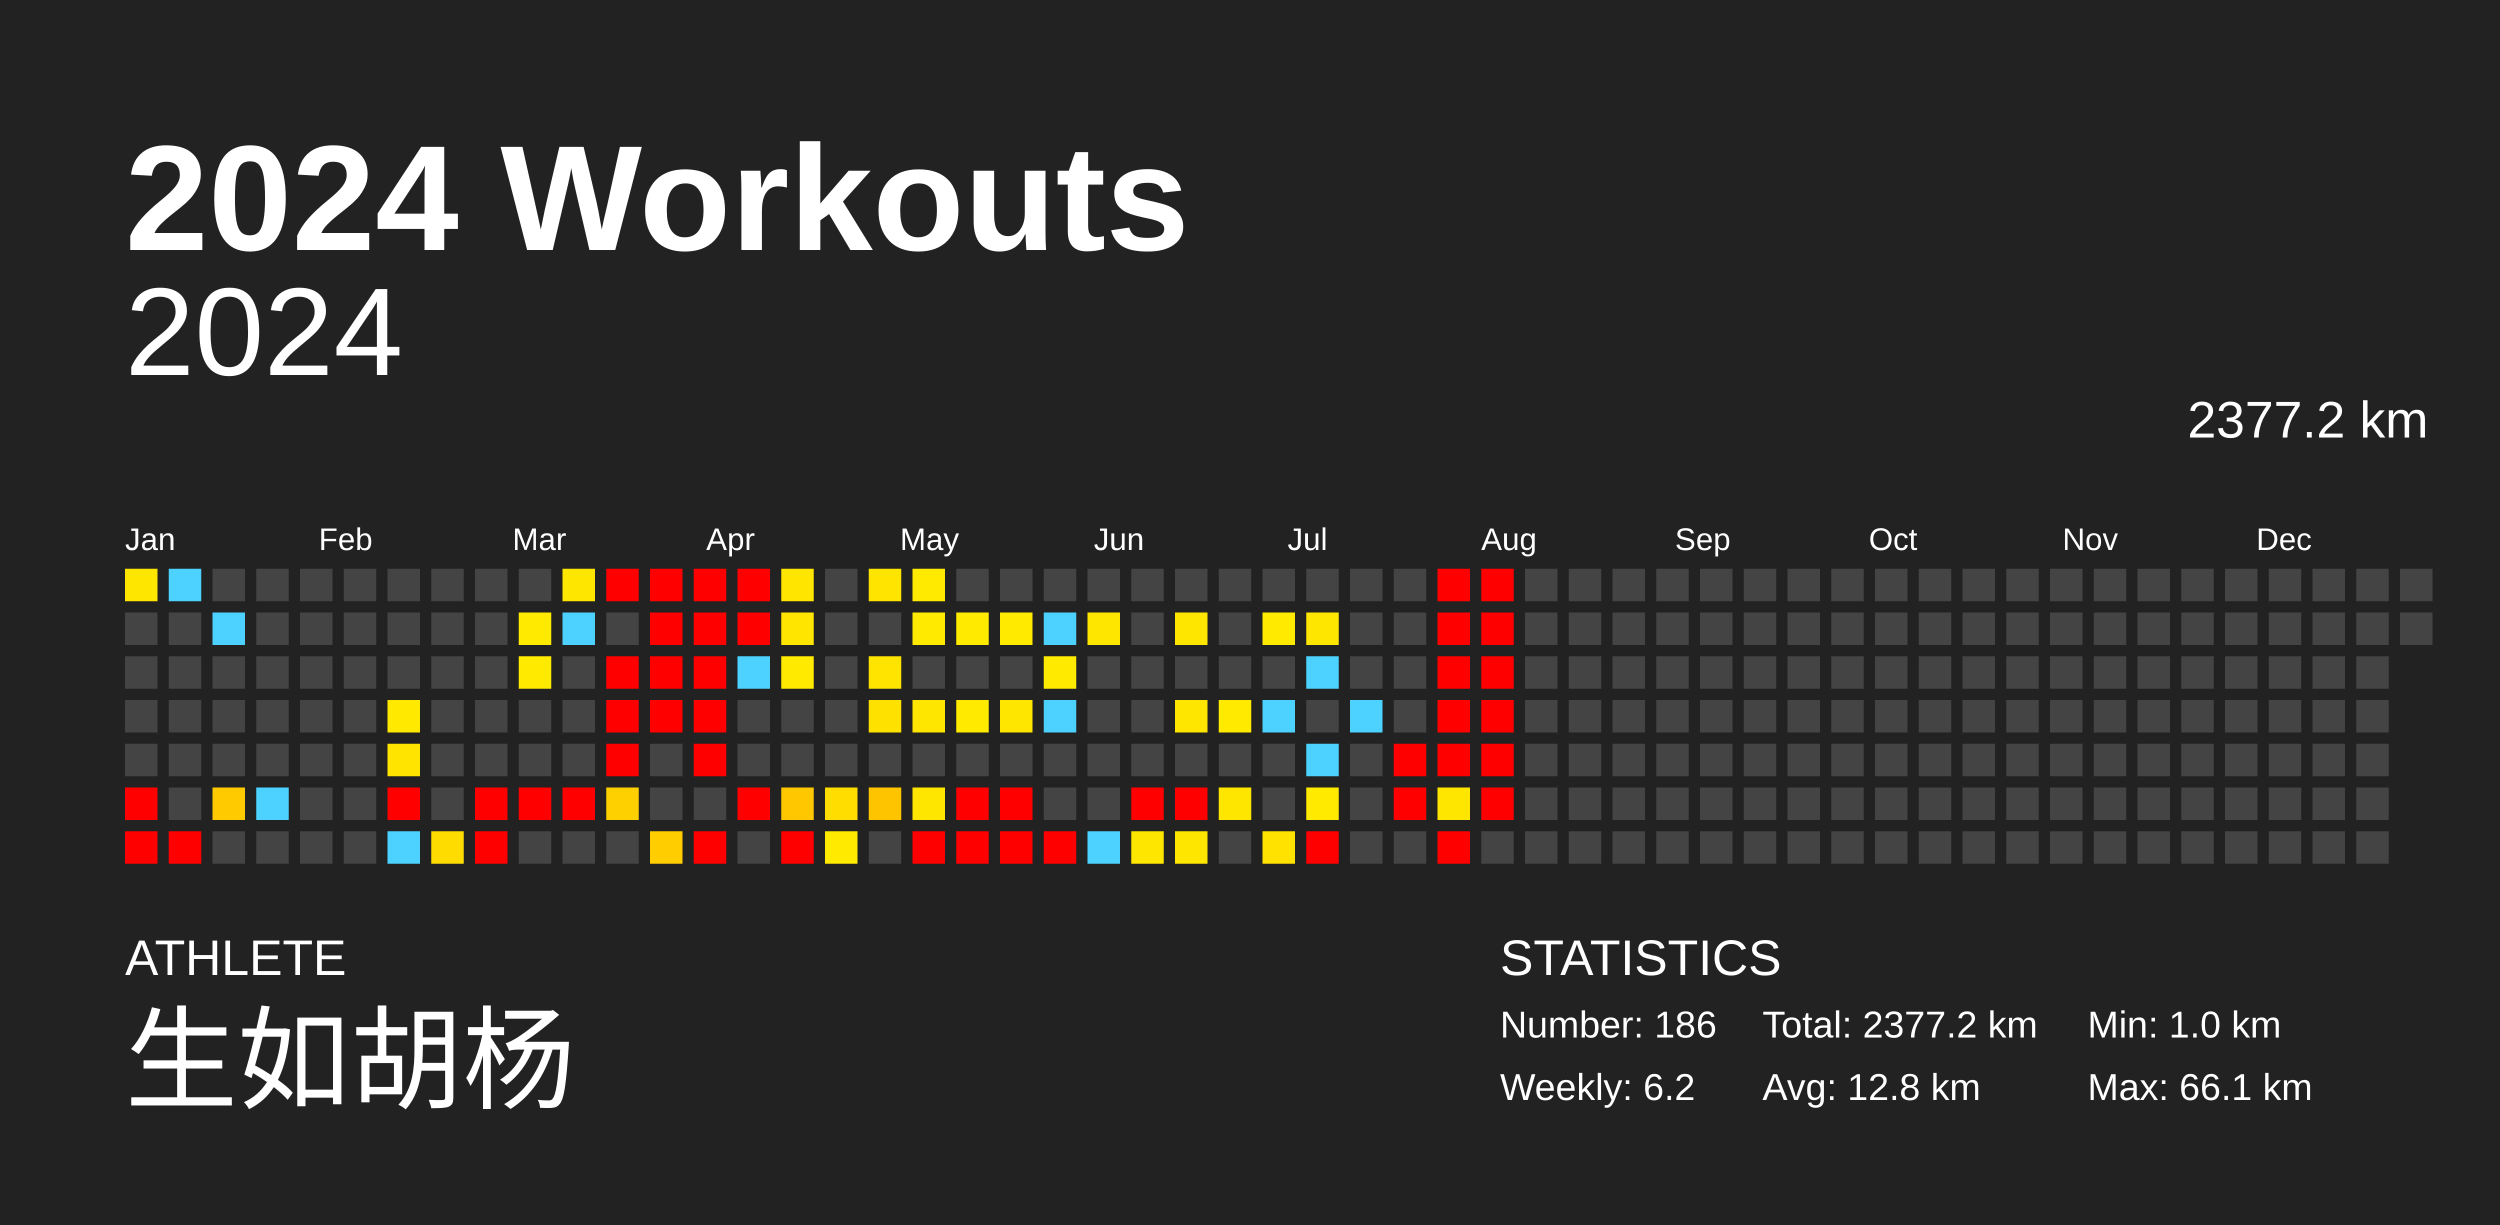
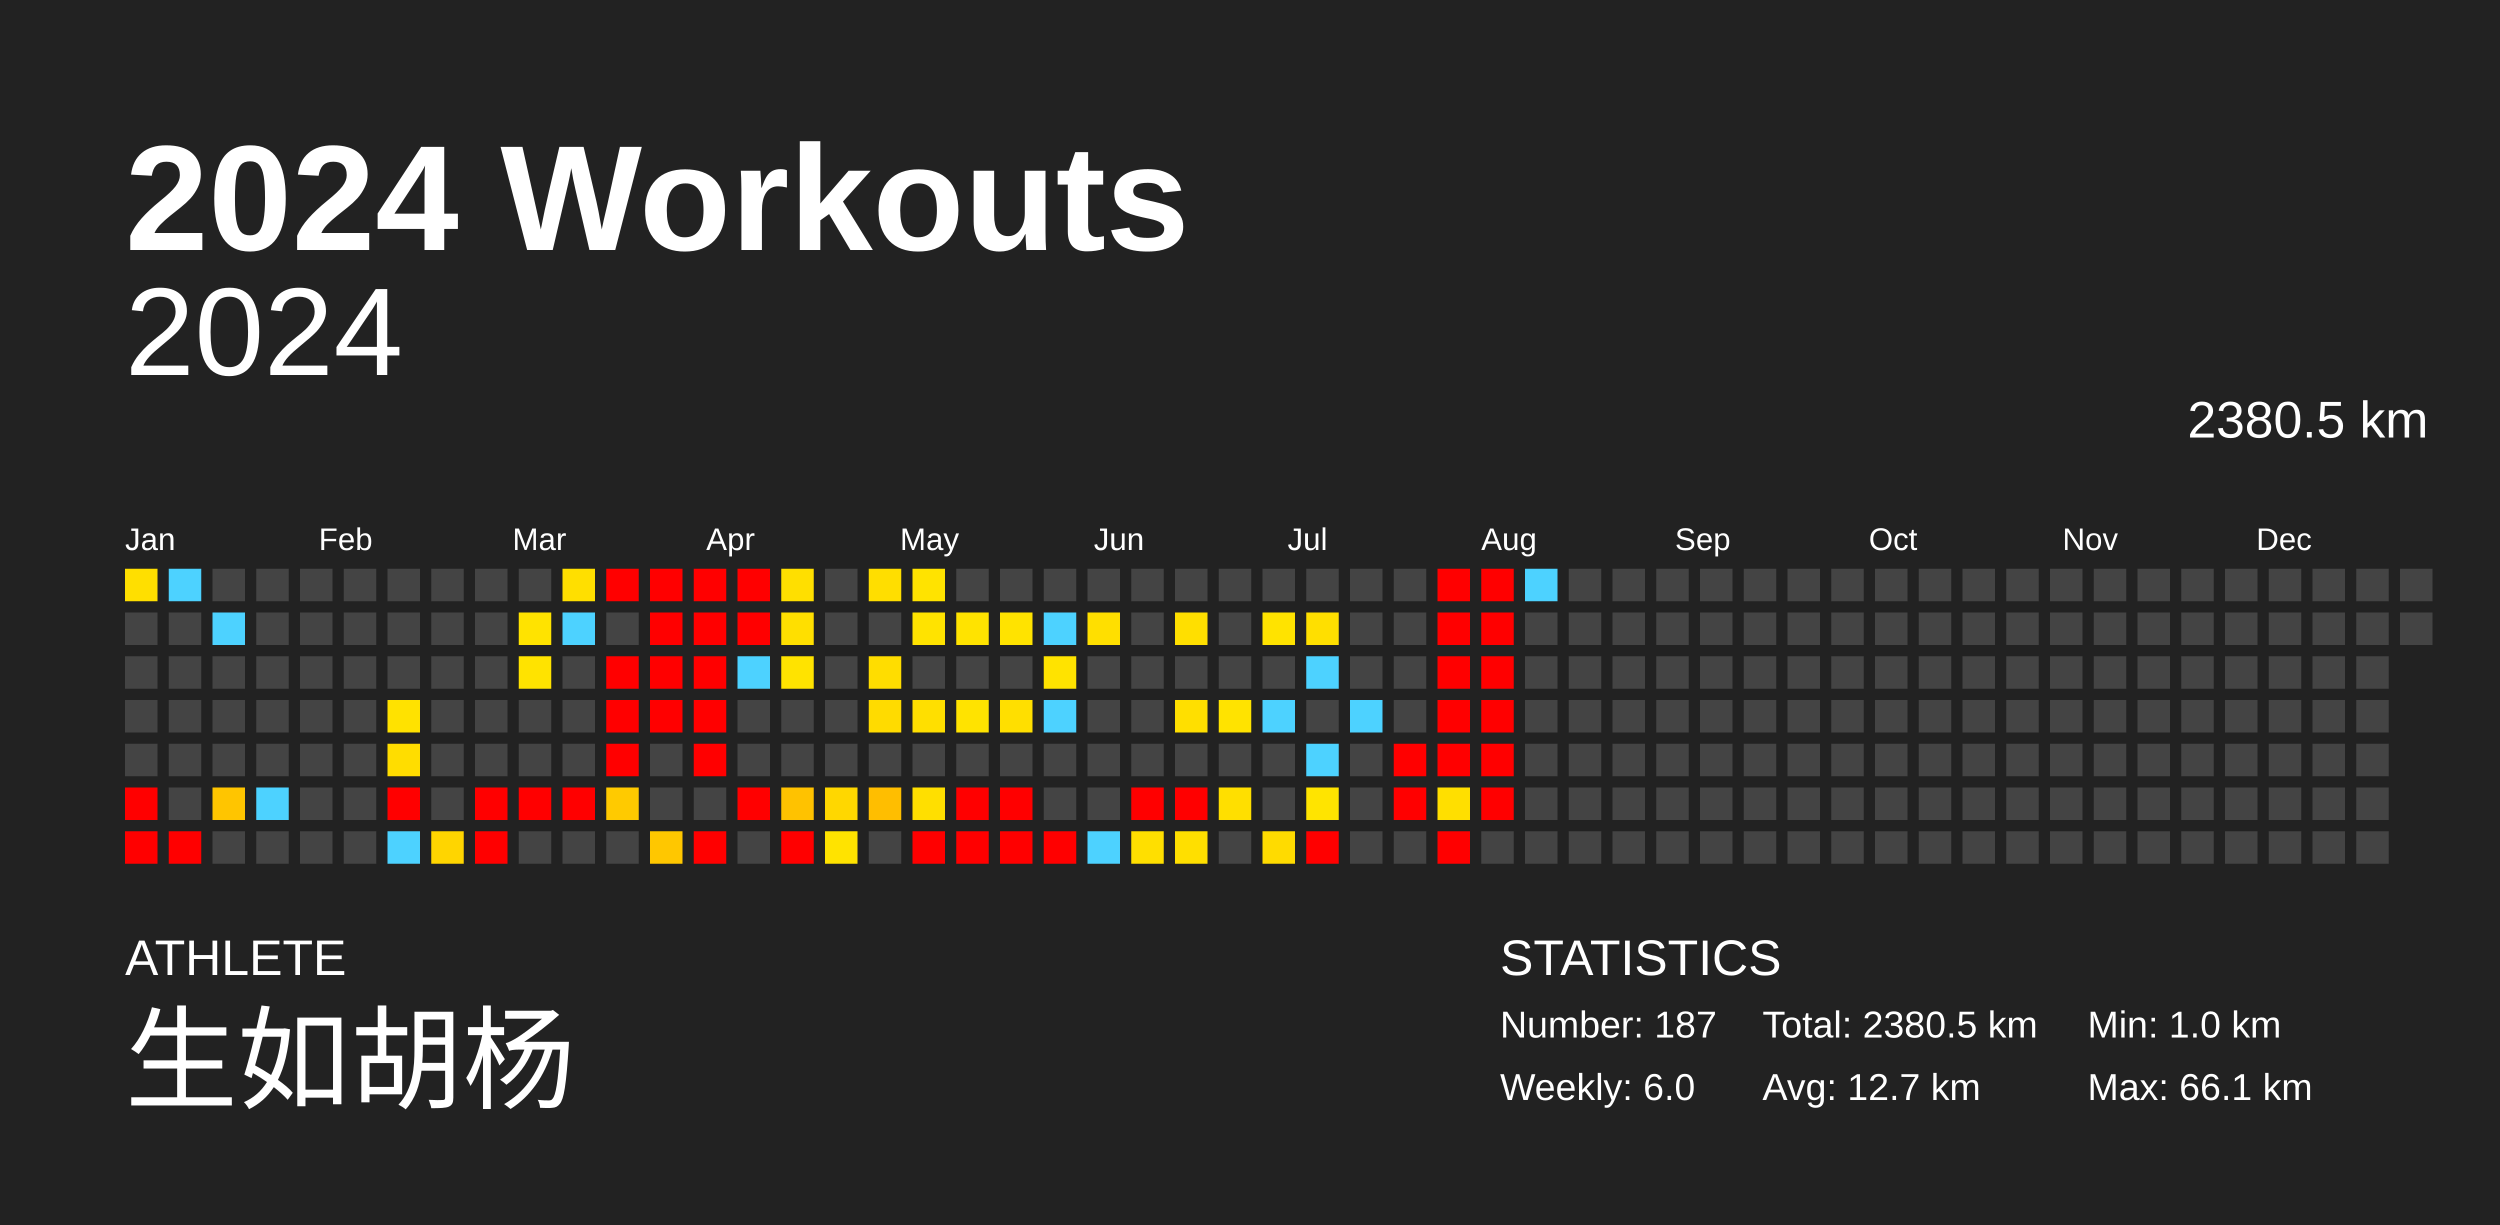
<svg xmlns="http://www.w3.org/2000/svg" baseProfile="full" height="98mm" version="1.1" viewBox="0,0,200,98" width="200mm">
  <defs />
  <rect fill="#222222" height="98" width="200" x="0" y="0" />
  <text fill="#FFFFFF" style="font-size:12px; font-family:Arial; font-weight:bold;" x="10" y="20">2024 Workouts</text>
  <text fill="#FFFFFF" style="font-size:4px; font-family:Arial" x="10" y="78">ATHLETE</text>
  <text fill="#FFFFFF" style="font-size:9px; font-family:Arial" x="10" y="88">生如胡杨</text>
  <text fill="#FFFFFF" style="font-size:4px; font-family:Arial" x="120" y="78">STATISTICS</text>
-   <text fill="#FFFFFF" style="font-size:3px; font-family:Arial" x="120" y="83">Number: 186</text>
-   <text fill="#FFFFFF" style="font-size:3px; font-family:Arial" x="120" y="88">Weekly: 6.2</text>
-   <text fill="#FFFFFF" style="font-size:3px; font-family:Arial" x="141" y="83">Total: 2377.2 km</text>
-   <text fill="#FFFFFF" style="font-size:3px; font-family:Arial" x="141" y="88">Avg: 12.8 km</text>
+   <text fill="#FFFFFF" style="font-size:3px; font-family:Arial" x="120" y="83">Number: 187</text>
+   <text fill="#FFFFFF" style="font-size:3px; font-family:Arial" x="120" y="88">Weekly: 6.0</text>
+   <text fill="#FFFFFF" style="font-size:3px; font-family:Arial" x="141" y="83">Total: 2380.5 km</text>
+   <text fill="#FFFFFF" style="font-size:3px; font-family:Arial" x="141" y="88">Avg: 12.7 km</text>
  <text fill="#FFFFFF" style="font-size:3px; font-family:Arial" x="167" y="83">Min: 1.0 km</text>
  <text fill="#FFFFFF" style="font-size:3px; font-family:Arial" x="167" y="88">Max: 66.1 km</text>
  <text alignment-baseline="hanging" fill="#FFFFFF" style="font-size:10.0px; font-family:Arial;" x="10" y="30">2024</text>
-   <text alignment-baseline="hanging" fill="#FFFFFF" style="font-size:4.125px; font-family:Arial;" x="175" y="35">2377.2 km</text>
+   <text alignment-baseline="hanging" fill="#FFFFFF" style="font-size:4.125px; font-family:Arial;" x="175" y="35">2380.5 km</text>
  <text fill="#FFFFFF" style="font-size:2.5px; font-family:Arial" x="10.0" y="44">Jan</text>
  <text fill="#FFFFFF" style="font-size:2.5px; font-family:Arial" x="25.5" y="44">Feb</text>
  <text fill="#FFFFFF" style="font-size:2.5px; font-family:Arial" x="41.0" y="44">Mar</text>
  <text fill="#FFFFFF" style="font-size:2.5px; font-family:Arial" x="56.5" y="44">Apr</text>
  <text fill="#FFFFFF" style="font-size:2.5px; font-family:Arial" x="72.0" y="44">May</text>
  <text fill="#FFFFFF" style="font-size:2.5px; font-family:Arial" x="87.5" y="44">Jun</text>
  <text fill="#FFFFFF" style="font-size:2.5px; font-family:Arial" x="103.0" y="44">Jul</text>
  <text fill="#FFFFFF" style="font-size:2.5px; font-family:Arial" x="118.5" y="44">Aug</text>
  <text fill="#FFFFFF" style="font-size:2.5px; font-family:Arial" x="134.0" y="44">Sep</text>
  <text fill="#FFFFFF" style="font-size:2.5px; font-family:Arial" x="149.5" y="44">Oct</text>
  <text fill="#FFFFFF" style="font-size:2.5px; font-family:Arial" x="165.0" y="44">Nov</text>
  <text fill="#FFFFFF" style="font-size:2.5px; font-family:Arial" x="180.5" y="44">Dec</text>
-   <rect fill="#ffe600" height="2.6" width="2.6" x="10.0" y="45.5" />
+   <rect fill="#ffdf00" height="2.6" width="2.6" x="10.0" y="45.5" />
  <rect fill="#444444" height="2.6" width="2.6" x="10.0" y="49.0" />
  <rect fill="#444444" height="2.6" width="2.6" x="10.0" y="52.5" />
  <rect fill="#444444" height="2.6" width="2.6" x="10.0" y="56.0" />
  <rect fill="#444444" height="2.6" width="2.6" x="10.0" y="59.5" />
  <rect fill="red" height="2.6" width="2.6" x="10.0" y="63.0" />
  <rect fill="red" height="2.6" width="2.6" x="10.0" y="66.5" />
  <rect fill="#4dd2ff" height="2.6" width="2.6" x="13.5" y="45.5" />
  <rect fill="#444444" height="2.6" width="2.6" x="13.5" y="49.0" />
  <rect fill="#444444" height="2.6" width="2.6" x="13.5" y="52.5" />
  <rect fill="#444444" height="2.6" width="2.6" x="13.5" y="56.0" />
  <rect fill="#444444" height="2.6" width="2.6" x="13.5" y="59.5" />
  <rect fill="#444444" height="2.6" width="2.6" x="13.5" y="63.0" />
  <rect fill="red" height="2.6" width="2.6" x="13.5" y="66.5" />
  <rect fill="#444444" height="2.6" width="2.6" x="17.0" y="45.5" />
  <rect fill="#4dd2ff" height="2.6" width="2.6" x="17.0" y="49.0" />
  <rect fill="#444444" height="2.6" width="2.6" x="17.0" y="52.5" />
  <rect fill="#444444" height="2.6" width="2.6" x="17.0" y="56.0" />
  <rect fill="#444444" height="2.6" width="2.6" x="17.0" y="59.5" />
-   <rect fill="#ffcb00" height="2.6" width="2.6" x="17.0" y="63.0" />
+   <rect fill="#ffc500" height="2.6" width="2.6" x="17.0" y="63.0" />
  <rect fill="#444444" height="2.6" width="2.6" x="17.0" y="66.5" />
  <rect fill="#444444" height="2.6" width="2.6" x="20.5" y="45.5" />
  <rect fill="#444444" height="2.6" width="2.6" x="20.5" y="49.0" />
  <rect fill="#444444" height="2.6" width="2.6" x="20.5" y="52.5" />
  <rect fill="#444444" height="2.6" width="2.6" x="20.5" y="56.0" />
  <rect fill="#444444" height="2.6" width="2.6" x="20.5" y="59.5" />
  <rect fill="#4dd2ff" height="2.6" width="2.6" x="20.5" y="63.0" />
  <rect fill="#444444" height="2.6" width="2.6" x="20.5" y="66.5" />
  <rect fill="#444444" height="2.6" width="2.6" x="24.0" y="45.5" />
  <rect fill="#444444" height="2.6" width="2.6" x="24.0" y="49.0" />
  <rect fill="#444444" height="2.6" width="2.6" x="24.0" y="52.5" />
  <rect fill="#444444" height="2.6" width="2.6" x="24.0" y="56.0" />
  <rect fill="#444444" height="2.6" width="2.6" x="24.0" y="59.5" />
  <rect fill="#444444" height="2.6" width="2.6" x="24.0" y="63.0" />
  <rect fill="#444444" height="2.6" width="2.6" x="24.0" y="66.5" />
  <rect fill="#444444" height="2.6" width="2.6" x="27.5" y="45.5" />
  <rect fill="#444444" height="2.6" width="2.6" x="27.5" y="49.0" />
  <rect fill="#444444" height="2.6" width="2.6" x="27.5" y="52.5" />
  <rect fill="#444444" height="2.6" width="2.6" x="27.5" y="56.0" />
  <rect fill="#444444" height="2.6" width="2.6" x="27.5" y="59.5" />
  <rect fill="#444444" height="2.6" width="2.6" x="27.5" y="63.0" />
  <rect fill="#444444" height="2.6" width="2.6" x="27.5" y="66.5" />
  <rect fill="#444444" height="2.6" width="2.6" x="31.0" y="45.5" />
  <rect fill="#444444" height="2.6" width="2.6" x="31.0" y="49.0" />
  <rect fill="#444444" height="2.6" width="2.6" x="31.0" y="52.5" />
-   <rect fill="#ffe900" height="2.6" width="2.6" x="31.0" y="56.0" />
-   <rect fill="#ffe400" height="2.6" width="2.6" x="31.0" y="59.5" />
+   <rect fill="#ffe200" height="2.6" width="2.6" x="31.0" y="56.0" />
+   <rect fill="#ffdd00" height="2.6" width="2.6" x="31.0" y="59.5" />
  <rect fill="red" height="2.6" width="2.6" x="31.0" y="63.0" />
  <rect fill="#4dd2ff" height="2.6" width="2.6" x="31.0" y="66.5" />
  <rect fill="#444444" height="2.6" width="2.6" x="34.5" y="45.5" />
  <rect fill="#444444" height="2.6" width="2.6" x="34.5" y="49.0" />
  <rect fill="#444444" height="2.6" width="2.6" x="34.5" y="52.5" />
  <rect fill="#444444" height="2.6" width="2.6" x="34.5" y="56.0" />
  <rect fill="#444444" height="2.6" width="2.6" x="34.5" y="59.5" />
  <rect fill="#444444" height="2.6" width="2.6" x="34.5" y="63.0" />
-   <rect fill="#ffdc00" height="2.6" width="2.6" x="34.5" y="66.5" />
+   <rect fill="#ffd500" height="2.6" width="2.6" x="34.5" y="66.5" />
  <rect fill="#444444" height="2.6" width="2.6" x="38.0" y="45.5" />
  <rect fill="#444444" height="2.6" width="2.6" x="38.0" y="49.0" />
  <rect fill="#444444" height="2.6" width="2.6" x="38.0" y="52.5" />
  <rect fill="#444444" height="2.6" width="2.6" x="38.0" y="56.0" />
  <rect fill="#444444" height="2.6" width="2.6" x="38.0" y="59.5" />
  <rect fill="red" height="2.6" width="2.6" x="38.0" y="63.0" />
  <rect fill="red" height="2.6" width="2.6" x="38.0" y="66.5" />
  <rect fill="#444444" height="2.6" width="2.6" x="41.5" y="45.5" />
-   <rect fill="#ffea00" height="2.6" width="2.6" x="41.5" y="49.0" />
-   <rect fill="#ffea00" height="2.6" width="2.6" x="41.5" y="52.5" />
+   <rect fill="#ffe300" height="2.6" width="2.6" x="41.5" y="49.0" />
+   <rect fill="#ffe300" height="2.6" width="2.6" x="41.5" y="52.5" />
  <rect fill="#444444" height="2.6" width="2.6" x="41.5" y="56.0" />
  <rect fill="#444444" height="2.6" width="2.6" x="41.5" y="59.5" />
  <rect fill="red" height="2.6" width="2.6" x="41.5" y="63.0" />
  <rect fill="#444444" height="2.6" width="2.6" x="41.5" y="66.5" />
-   <rect fill="#ffe600" height="2.6" width="2.6" x="45.0" y="45.5" />
+   <rect fill="#ffdf00" height="2.6" width="2.6" x="45.0" y="45.5" />
  <rect fill="#4dd2ff" height="2.6" width="2.6" x="45.0" y="49.0" />
  <rect fill="#444444" height="2.6" width="2.6" x="45.0" y="52.5" />
  <rect fill="#444444" height="2.6" width="2.6" x="45.0" y="56.0" />
  <rect fill="#444444" height="2.6" width="2.6" x="45.0" y="59.5" />
  <rect fill="red" height="2.6" width="2.6" x="45.0" y="63.0" />
  <rect fill="#444444" height="2.6" width="2.6" x="45.0" y="66.5" />
  <rect fill="red" height="2.6" width="2.6" x="48.5" y="45.5" />
  <rect fill="#444444" height="2.6" width="2.6" x="48.5" y="49.0" />
  <rect fill="red" height="2.6" width="2.6" x="48.5" y="52.5" />
  <rect fill="red" height="2.6" width="2.6" x="48.5" y="56.0" />
  <rect fill="red" height="2.6" width="2.6" x="48.5" y="59.5" />
-   <rect fill="#ffd000" height="2.6" width="2.6" x="48.5" y="63.0" />
+   <rect fill="#ffca00" height="2.6" width="2.6" x="48.5" y="63.0" />
  <rect fill="#444444" height="2.6" width="2.6" x="48.5" y="66.5" />
  <rect fill="red" height="2.6" width="2.6" x="52.0" y="45.5" />
  <rect fill="red" height="2.6" width="2.6" x="52.0" y="49.0" />
  <rect fill="red" height="2.6" width="2.6" x="52.0" y="52.5" />
  <rect fill="red" height="2.6" width="2.6" x="52.0" y="56.0" />
  <rect fill="#444444" height="2.6" width="2.6" x="52.0" y="59.5" />
  <rect fill="#444444" height="2.6" width="2.6" x="52.0" y="63.0" />
-   <rect fill="#ffcd00" height="2.6" width="2.6" x="52.0" y="66.5" />
+   <rect fill="#ffc700" height="2.6" width="2.6" x="52.0" y="66.5" />
  <rect fill="red" height="2.6" width="2.6" x="55.5" y="45.5" />
  <rect fill="red" height="2.6" width="2.6" x="55.5" y="49.0" />
  <rect fill="red" height="2.6" width="2.6" x="55.5" y="52.5" />
  <rect fill="red" height="2.6" width="2.6" x="55.5" y="56.0" />
  <rect fill="red" height="2.6" width="2.6" x="55.5" y="59.5" />
  <rect fill="#444444" height="2.6" width="2.6" x="55.5" y="63.0" />
  <rect fill="red" height="2.6" width="2.6" x="55.5" y="66.5" />
  <rect fill="red" height="2.6" width="2.6" x="59.0" y="45.5" />
  <rect fill="red" height="2.6" width="2.6" x="59.0" y="49.0" />
  <rect fill="#4dd2ff" height="2.6" width="2.6" x="59.0" y="52.5" />
  <rect fill="#444444" height="2.6" width="2.6" x="59.0" y="56.0" />
  <rect fill="#444444" height="2.6" width="2.6" x="59.0" y="59.5" />
  <rect fill="red" height="2.6" width="2.6" x="59.0" y="63.0" />
  <rect fill="#444444" height="2.6" width="2.6" x="59.0" y="66.5" />
-   <rect fill="#ffe500" height="2.6" width="2.6" x="62.5" y="45.5" />
-   <rect fill="#ffe500" height="2.6" width="2.6" x="62.5" y="49.0" />
-   <rect fill="#ffea00" height="2.6" width="2.6" x="62.5" y="52.5" />
+   <rect fill="#ffdf00" height="2.6" width="2.6" x="62.5" y="45.5" />
+   <rect fill="#ffdf00" height="2.6" width="2.6" x="62.5" y="49.0" />
+   <rect fill="#ffe300" height="2.6" width="2.6" x="62.5" y="52.5" />
  <rect fill="#444444" height="2.6" width="2.6" x="62.5" y="56.0" />
  <rect fill="#444444" height="2.6" width="2.6" x="62.5" y="59.5" />
-   <rect fill="#ffc700" height="2.6" width="2.6" x="62.5" y="63.0" />
+   <rect fill="#ffc200" height="2.6" width="2.6" x="62.5" y="63.0" />
  <rect fill="red" height="2.6" width="2.6" x="62.5" y="66.5" />
  <rect fill="#444444" height="2.6" width="2.6" x="66.0" y="45.5" />
  <rect fill="#444444" height="2.6" width="2.6" x="66.0" y="49.0" />
  <rect fill="#444444" height="2.6" width="2.6" x="66.0" y="52.5" />
  <rect fill="#444444" height="2.6" width="2.6" x="66.0" y="56.0" />
  <rect fill="#444444" height="2.6" width="2.6" x="66.0" y="59.5" />
-   <rect fill="#ffdd00" height="2.6" width="2.6" x="66.0" y="63.0" />
-   <rect fill="#ffea00" height="2.6" width="2.6" x="66.0" y="66.5" />
-   <rect fill="#ffe400" height="2.6" width="2.6" x="69.5" y="45.5" />
+   <rect fill="#ffd700" height="2.6" width="2.6" x="66.0" y="63.0" />
+   <rect fill="#ffe300" height="2.6" width="2.6" x="66.0" y="66.5" />
+   <rect fill="#ffde00" height="2.6" width="2.6" x="69.5" y="45.5" />
  <rect fill="#444444" height="2.6" width="2.6" x="69.5" y="49.0" />
-   <rect fill="#ffe400" height="2.6" width="2.6" x="69.5" y="52.5" />
-   <rect fill="#ffe100" height="2.6" width="2.6" x="69.5" y="56.0" />
+   <rect fill="#ffdd00" height="2.6" width="2.6" x="69.5" y="52.5" />
+   <rect fill="#ffdb00" height="2.6" width="2.6" x="69.5" y="56.0" />
  <rect fill="#444444" height="2.6" width="2.6" x="69.5" y="59.5" />
-   <rect fill="#ffc400" height="2.6" width="2.6" x="69.5" y="63.0" />
+   <rect fill="#ffbe00" height="2.6" width="2.6" x="69.5" y="63.0" />
  <rect fill="#444444" height="2.6" width="2.6" x="69.5" y="66.5" />
-   <rect fill="#ffea00" height="2.6" width="2.6" x="73.0" y="45.5" />
-   <rect fill="#ffea00" height="2.6" width="2.6" x="73.0" y="49.0" />
+   <rect fill="#ffe300" height="2.6" width="2.6" x="73.0" y="45.5" />
+   <rect fill="#ffe300" height="2.6" width="2.6" x="73.0" y="49.0" />
  <rect fill="#444444" height="2.6" width="2.6" x="73.0" y="52.5" />
-   <rect fill="#ffe600" height="2.6" width="2.6" x="73.0" y="56.0" />
+   <rect fill="#ffdf00" height="2.6" width="2.6" x="73.0" y="56.0" />
  <rect fill="#444444" height="2.6" width="2.6" x="73.0" y="59.5" />
-   <rect fill="#ffe600" height="2.6" width="2.6" x="73.0" y="63.0" />
+   <rect fill="#ffdf00" height="2.6" width="2.6" x="73.0" y="63.0" />
  <rect fill="red" height="2.6" width="2.6" x="73.0" y="66.5" />
  <rect fill="#444444" height="2.6" width="2.6" x="76.5" y="45.5" />
-   <rect fill="#ffea00" height="2.6" width="2.6" x="76.5" y="49.0" />
+   <rect fill="#ffe300" height="2.6" width="2.6" x="76.5" y="49.0" />
  <rect fill="#444444" height="2.6" width="2.6" x="76.5" y="52.5" />
-   <rect fill="#ffea00" height="2.6" width="2.6" x="76.5" y="56.0" />
+   <rect fill="#ffe300" height="2.6" width="2.6" x="76.5" y="56.0" />
  <rect fill="#444444" height="2.6" width="2.6" x="76.5" y="59.5" />
  <rect fill="red" height="2.6" width="2.6" x="76.5" y="63.0" />
  <rect fill="red" height="2.6" width="2.6" x="76.5" y="66.5" />
  <rect fill="#444444" height="2.6" width="2.6" x="80.0" y="45.5" />
-   <rect fill="#ffea00" height="2.6" width="2.6" x="80.0" y="49.0" />
+   <rect fill="#ffe300" height="2.6" width="2.6" x="80.0" y="49.0" />
  <rect fill="#444444" height="2.6" width="2.6" x="80.0" y="52.5" />
-   <rect fill="#ffe600" height="2.6" width="2.6" x="80.0" y="56.0" />
+   <rect fill="#ffdf00" height="2.6" width="2.6" x="80.0" y="56.0" />
  <rect fill="#444444" height="2.6" width="2.6" x="80.0" y="59.5" />
  <rect fill="red" height="2.6" width="2.6" x="80.0" y="63.0" />
  <rect fill="red" height="2.6" width="2.6" x="80.0" y="66.5" />
  <rect fill="#444444" height="2.6" width="2.6" x="83.5" y="45.5" />
  <rect fill="#4dd2ff" height="2.6" width="2.6" x="83.5" y="49.0" />
-   <rect fill="#ffea00" height="2.6" width="2.6" x="83.5" y="52.5" />
+   <rect fill="#ffe300" height="2.6" width="2.6" x="83.5" y="52.5" />
  <rect fill="#4dd2ff" height="2.6" width="2.6" x="83.5" y="56.0" />
  <rect fill="#444444" height="2.6" width="2.6" x="83.5" y="59.5" />
  <rect fill="#444444" height="2.6" width="2.6" x="83.5" y="63.0" />
  <rect fill="red" height="2.6" width="2.6" x="83.5" y="66.5" />
  <rect fill="#444444" height="2.6" width="2.6" x="87.0" y="45.5" />
-   <rect fill="#ffe600" height="2.6" width="2.6" x="87.0" y="49.0" />
+   <rect fill="#ffdf00" height="2.6" width="2.6" x="87.0" y="49.0" />
  <rect fill="#444444" height="2.6" width="2.6" x="87.0" y="52.5" />
  <rect fill="#444444" height="2.6" width="2.6" x="87.0" y="56.0" />
  <rect fill="#444444" height="2.6" width="2.6" x="87.0" y="59.5" />
  <rect fill="#444444" height="2.6" width="2.6" x="87.0" y="63.0" />
  <rect fill="#4dd2ff" height="2.6" width="2.6" x="87.0" y="66.5" />
  <rect fill="#444444" height="2.6" width="2.6" x="90.5" y="45.5" />
  <rect fill="#444444" height="2.6" width="2.6" x="90.5" y="49.0" />
  <rect fill="#444444" height="2.6" width="2.6" x="90.5" y="52.5" />
  <rect fill="#444444" height="2.6" width="2.6" x="90.5" y="56.0" />
  <rect fill="#444444" height="2.6" width="2.6" x="90.5" y="59.5" />
  <rect fill="red" height="2.6" width="2.6" x="90.5" y="63.0" />
-   <rect fill="#ffe600" height="2.6" width="2.6" x="90.5" y="66.5" />
+   <rect fill="#ffdf00" height="2.6" width="2.6" x="90.5" y="66.5" />
  <rect fill="#444444" height="2.6" width="2.6" x="94.0" y="45.5" />
-   <rect fill="#ffe600" height="2.6" width="2.6" x="94.0" y="49.0" />
+   <rect fill="#ffdf00" height="2.6" width="2.6" x="94.0" y="49.0" />
  <rect fill="#444444" height="2.6" width="2.6" x="94.0" y="52.5" />
-   <rect fill="#ffe600" height="2.6" width="2.6" x="94.0" y="56.0" />
+   <rect fill="#ffdf00" height="2.6" width="2.6" x="94.0" y="56.0" />
  <rect fill="#444444" height="2.6" width="2.6" x="94.0" y="59.5" />
  <rect fill="red" height="2.6" width="2.6" x="94.0" y="63.0" />
-   <rect fill="#ffe600" height="2.6" width="2.6" x="94.0" y="66.5" />
+   <rect fill="#ffdf00" height="2.6" width="2.6" x="94.0" y="66.5" />
  <rect fill="#444444" height="2.6" width="2.6" x="97.5" y="45.5" />
  <rect fill="#444444" height="2.6" width="2.6" x="97.5" y="49.0" />
  <rect fill="#444444" height="2.6" width="2.6" x="97.5" y="52.5" />
-   <rect fill="#ffea00" height="2.6" width="2.6" x="97.5" y="56.0" />
+   <rect fill="#ffe300" height="2.6" width="2.6" x="97.5" y="56.0" />
  <rect fill="#444444" height="2.6" width="2.6" x="97.5" y="59.5" />
-   <rect fill="#ffe600" height="2.6" width="2.6" x="97.5" y="63.0" />
+   <rect fill="#ffdf00" height="2.6" width="2.6" x="97.5" y="63.0" />
  <rect fill="#444444" height="2.6" width="2.6" x="97.5" y="66.5" />
  <rect fill="#444444" height="2.6" width="2.6" x="101.0" y="45.5" />
-   <rect fill="#ffea00" height="2.6" width="2.6" x="101.0" y="49.0" />
+   <rect fill="#ffe300" height="2.6" width="2.6" x="101.0" y="49.0" />
  <rect fill="#444444" height="2.6" width="2.6" x="101.0" y="52.5" />
  <rect fill="#4dd2ff" height="2.6" width="2.6" x="101.0" y="56.0" />
  <rect fill="#444444" height="2.6" width="2.6" x="101.0" y="59.5" />
  <rect fill="#444444" height="2.6" width="2.6" x="101.0" y="63.0" />
-   <rect fill="#ffe200" height="2.6" width="2.6" x="101.0" y="66.5" />
+   <rect fill="#ffdb00" height="2.6" width="2.6" x="101.0" y="66.5" />
  <rect fill="#444444" height="2.6" width="2.6" x="104.5" y="45.5" />
-   <rect fill="#ffe600" height="2.6" width="2.6" x="104.5" y="49.0" />
+   <rect fill="#ffdf00" height="2.6" width="2.6" x="104.5" y="49.0" />
  <rect fill="#4dd2ff" height="2.6" width="2.6" x="104.5" y="52.5" />
  <rect fill="#444444" height="2.6" width="2.6" x="104.5" y="56.0" />
  <rect fill="#4dd2ff" height="2.6" width="2.6" x="104.5" y="59.5" />
-   <rect fill="#ffea00" height="2.6" width="2.6" x="104.5" y="63.0" />
+   <rect fill="#ffe400" height="2.6" width="2.6" x="104.5" y="63.0" />
  <rect fill="red" height="2.6" width="2.6" x="104.5" y="66.5" />
  <rect fill="#444444" height="2.6" width="2.6" x="108.0" y="45.5" />
  <rect fill="#444444" height="2.6" width="2.6" x="108.0" y="49.0" />
  <rect fill="#444444" height="2.6" width="2.6" x="108.0" y="52.5" />
  <rect fill="#4dd2ff" height="2.6" width="2.6" x="108.0" y="56.0" />
  <rect fill="#444444" height="2.6" width="2.6" x="108.0" y="59.5" />
  <rect fill="#444444" height="2.6" width="2.6" x="108.0" y="63.0" />
  <rect fill="#444444" height="2.6" width="2.6" x="108.0" y="66.5" />
  <rect fill="#444444" height="2.6" width="2.6" x="111.5" y="45.5" />
  <rect fill="#444444" height="2.6" width="2.6" x="111.5" y="49.0" />
  <rect fill="#444444" height="2.6" width="2.6" x="111.5" y="52.5" />
  <rect fill="#444444" height="2.6" width="2.6" x="111.5" y="56.0" />
  <rect fill="red" height="2.6" width="2.6" x="111.5" y="59.5" />
  <rect fill="red" height="2.6" width="2.6" x="111.5" y="63.0" />
  <rect fill="#444444" height="2.6" width="2.6" x="111.5" y="66.5" />
  <rect fill="red" height="2.6" width="2.6" x="115.0" y="45.5" />
  <rect fill="red" height="2.6" width="2.6" x="115.0" y="49.0" />
  <rect fill="red" height="2.6" width="2.6" x="115.0" y="52.5" />
  <rect fill="red" height="2.6" width="2.6" x="115.0" y="56.0" />
  <rect fill="red" height="2.6" width="2.6" x="115.0" y="59.5" />
-   <rect fill="#ffe600" height="2.6" width="2.6" x="115.0" y="63.0" />
+   <rect fill="#ffdf00" height="2.6" width="2.6" x="115.0" y="63.0" />
  <rect fill="red" height="2.6" width="2.6" x="115.0" y="66.5" />
  <rect fill="red" height="2.6" width="2.6" x="118.5" y="45.5" />
  <rect fill="red" height="2.6" width="2.6" x="118.5" y="49.0" />
  <rect fill="red" height="2.6" width="2.6" x="118.5" y="52.5" />
  <rect fill="red" height="2.6" width="2.6" x="118.5" y="56.0" />
  <rect fill="red" height="2.6" width="2.6" x="118.5" y="59.5" />
  <rect fill="red" height="2.6" width="2.6" x="118.5" y="63.0" />
  <rect fill="#444444" height="2.6" width="2.6" x="118.5" y="66.5" />
-   <rect fill="#444444" height="2.6" width="2.6" x="122.0" y="45.5" />
+   <rect fill="#4dd2ff" height="2.6" width="2.6" x="122.0" y="45.5" />
  <rect fill="#444444" height="2.6" width="2.6" x="122.0" y="49.0" />
  <rect fill="#444444" height="2.6" width="2.6" x="122.0" y="52.5" />
  <rect fill="#444444" height="2.6" width="2.6" x="122.0" y="56.0" />
  <rect fill="#444444" height="2.6" width="2.6" x="122.0" y="59.5" />
  <rect fill="#444444" height="2.6" width="2.6" x="122.0" y="63.0" />
  <rect fill="#444444" height="2.6" width="2.6" x="122.0" y="66.5" />
  <rect fill="#444444" height="2.6" width="2.6" x="125.5" y="45.5" />
  <rect fill="#444444" height="2.6" width="2.6" x="125.5" y="49.0" />
  <rect fill="#444444" height="2.6" width="2.6" x="125.5" y="52.5" />
  <rect fill="#444444" height="2.6" width="2.6" x="125.5" y="56.0" />
  <rect fill="#444444" height="2.6" width="2.6" x="125.5" y="59.5" />
  <rect fill="#444444" height="2.6" width="2.6" x="125.5" y="63.0" />
  <rect fill="#444444" height="2.6" width="2.6" x="125.5" y="66.5" />
  <rect fill="#444444" height="2.6" width="2.6" x="129.0" y="45.5" />
  <rect fill="#444444" height="2.6" width="2.6" x="129.0" y="49.0" />
  <rect fill="#444444" height="2.6" width="2.6" x="129.0" y="52.5" />
  <rect fill="#444444" height="2.6" width="2.6" x="129.0" y="56.0" />
  <rect fill="#444444" height="2.6" width="2.6" x="129.0" y="59.5" />
  <rect fill="#444444" height="2.6" width="2.6" x="129.0" y="63.0" />
  <rect fill="#444444" height="2.6" width="2.6" x="129.0" y="66.5" />
  <rect fill="#444444" height="2.6" width="2.6" x="132.5" y="45.5" />
  <rect fill="#444444" height="2.6" width="2.6" x="132.5" y="49.0" />
  <rect fill="#444444" height="2.6" width="2.6" x="132.5" y="52.5" />
  <rect fill="#444444" height="2.6" width="2.6" x="132.5" y="56.0" />
  <rect fill="#444444" height="2.6" width="2.6" x="132.5" y="59.5" />
  <rect fill="#444444" height="2.6" width="2.6" x="132.5" y="63.0" />
  <rect fill="#444444" height="2.6" width="2.6" x="132.5" y="66.5" />
  <rect fill="#444444" height="2.6" width="2.6" x="136.0" y="45.5" />
  <rect fill="#444444" height="2.6" width="2.6" x="136.0" y="49.0" />
  <rect fill="#444444" height="2.6" width="2.6" x="136.0" y="52.5" />
  <rect fill="#444444" height="2.6" width="2.6" x="136.0" y="56.0" />
  <rect fill="#444444" height="2.6" width="2.6" x="136.0" y="59.5" />
  <rect fill="#444444" height="2.6" width="2.6" x="136.0" y="63.0" />
  <rect fill="#444444" height="2.6" width="2.6" x="136.0" y="66.5" />
  <rect fill="#444444" height="2.6" width="2.6" x="139.5" y="45.5" />
  <rect fill="#444444" height="2.6" width="2.6" x="139.5" y="49.0" />
  <rect fill="#444444" height="2.6" width="2.6" x="139.5" y="52.5" />
  <rect fill="#444444" height="2.6" width="2.6" x="139.5" y="56.0" />
  <rect fill="#444444" height="2.6" width="2.6" x="139.5" y="59.5" />
  <rect fill="#444444" height="2.6" width="2.6" x="139.5" y="63.0" />
  <rect fill="#444444" height="2.6" width="2.6" x="139.5" y="66.5" />
  <rect fill="#444444" height="2.6" width="2.6" x="143.0" y="45.5" />
  <rect fill="#444444" height="2.6" width="2.6" x="143.0" y="49.0" />
  <rect fill="#444444" height="2.6" width="2.6" x="143.0" y="52.5" />
  <rect fill="#444444" height="2.6" width="2.6" x="143.0" y="56.0" />
  <rect fill="#444444" height="2.6" width="2.6" x="143.0" y="59.5" />
  <rect fill="#444444" height="2.6" width="2.6" x="143.0" y="63.0" />
  <rect fill="#444444" height="2.6" width="2.6" x="143.0" y="66.5" />
  <rect fill="#444444" height="2.6" width="2.6" x="146.5" y="45.5" />
  <rect fill="#444444" height="2.6" width="2.6" x="146.5" y="49.0" />
  <rect fill="#444444" height="2.6" width="2.6" x="146.5" y="52.5" />
  <rect fill="#444444" height="2.6" width="2.6" x="146.5" y="56.0" />
  <rect fill="#444444" height="2.6" width="2.6" x="146.5" y="59.5" />
  <rect fill="#444444" height="2.6" width="2.6" x="146.5" y="63.0" />
  <rect fill="#444444" height="2.6" width="2.6" x="146.5" y="66.5" />
  <rect fill="#444444" height="2.6" width="2.6" x="150.0" y="45.5" />
  <rect fill="#444444" height="2.6" width="2.6" x="150.0" y="49.0" />
  <rect fill="#444444" height="2.6" width="2.6" x="150.0" y="52.5" />
  <rect fill="#444444" height="2.6" width="2.6" x="150.0" y="56.0" />
  <rect fill="#444444" height="2.6" width="2.6" x="150.0" y="59.5" />
  <rect fill="#444444" height="2.6" width="2.6" x="150.0" y="63.0" />
  <rect fill="#444444" height="2.6" width="2.6" x="150.0" y="66.5" />
  <rect fill="#444444" height="2.6" width="2.6" x="153.5" y="45.5" />
  <rect fill="#444444" height="2.6" width="2.6" x="153.5" y="49.0" />
  <rect fill="#444444" height="2.6" width="2.6" x="153.5" y="52.5" />
  <rect fill="#444444" height="2.6" width="2.6" x="153.5" y="56.0" />
  <rect fill="#444444" height="2.6" width="2.6" x="153.5" y="59.5" />
  <rect fill="#444444" height="2.6" width="2.6" x="153.5" y="63.0" />
  <rect fill="#444444" height="2.6" width="2.6" x="153.5" y="66.5" />
  <rect fill="#444444" height="2.6" width="2.6" x="157.0" y="45.5" />
  <rect fill="#444444" height="2.6" width="2.6" x="157.0" y="49.0" />
  <rect fill="#444444" height="2.6" width="2.6" x="157.0" y="52.5" />
  <rect fill="#444444" height="2.6" width="2.6" x="157.0" y="56.0" />
  <rect fill="#444444" height="2.6" width="2.6" x="157.0" y="59.5" />
  <rect fill="#444444" height="2.6" width="2.6" x="157.0" y="63.0" />
  <rect fill="#444444" height="2.6" width="2.6" x="157.0" y="66.5" />
  <rect fill="#444444" height="2.6" width="2.6" x="160.5" y="45.5" />
  <rect fill="#444444" height="2.6" width="2.6" x="160.5" y="49.0" />
  <rect fill="#444444" height="2.6" width="2.6" x="160.5" y="52.5" />
  <rect fill="#444444" height="2.6" width="2.6" x="160.5" y="56.0" />
  <rect fill="#444444" height="2.6" width="2.6" x="160.5" y="59.5" />
  <rect fill="#444444" height="2.6" width="2.6" x="160.5" y="63.0" />
  <rect fill="#444444" height="2.6" width="2.6" x="160.5" y="66.5" />
  <rect fill="#444444" height="2.6" width="2.6" x="164.0" y="45.5" />
  <rect fill="#444444" height="2.6" width="2.6" x="164.0" y="49.0" />
  <rect fill="#444444" height="2.6" width="2.6" x="164.0" y="52.5" />
  <rect fill="#444444" height="2.6" width="2.6" x="164.0" y="56.0" />
  <rect fill="#444444" height="2.6" width="2.6" x="164.0" y="59.5" />
  <rect fill="#444444" height="2.6" width="2.6" x="164.0" y="63.0" />
  <rect fill="#444444" height="2.6" width="2.6" x="164.0" y="66.5" />
  <rect fill="#444444" height="2.6" width="2.6" x="167.5" y="45.5" />
  <rect fill="#444444" height="2.6" width="2.6" x="167.5" y="49.0" />
  <rect fill="#444444" height="2.6" width="2.6" x="167.5" y="52.5" />
  <rect fill="#444444" height="2.6" width="2.6" x="167.5" y="56.0" />
  <rect fill="#444444" height="2.6" width="2.6" x="167.5" y="59.5" />
  <rect fill="#444444" height="2.6" width="2.6" x="167.5" y="63.0" />
  <rect fill="#444444" height="2.6" width="2.6" x="167.5" y="66.5" />
  <rect fill="#444444" height="2.6" width="2.6" x="171.0" y="45.5" />
  <rect fill="#444444" height="2.6" width="2.6" x="171.0" y="49.0" />
  <rect fill="#444444" height="2.6" width="2.6" x="171.0" y="52.5" />
  <rect fill="#444444" height="2.6" width="2.6" x="171.0" y="56.0" />
  <rect fill="#444444" height="2.6" width="2.6" x="171.0" y="59.5" />
  <rect fill="#444444" height="2.6" width="2.6" x="171.0" y="63.0" />
  <rect fill="#444444" height="2.6" width="2.6" x="171.0" y="66.5" />
  <rect fill="#444444" height="2.6" width="2.6" x="174.5" y="45.5" />
  <rect fill="#444444" height="2.6" width="2.6" x="174.5" y="49.0" />
  <rect fill="#444444" height="2.6" width="2.6" x="174.5" y="52.5" />
  <rect fill="#444444" height="2.6" width="2.6" x="174.5" y="56.0" />
  <rect fill="#444444" height="2.6" width="2.6" x="174.5" y="59.5" />
  <rect fill="#444444" height="2.6" width="2.6" x="174.5" y="63.0" />
  <rect fill="#444444" height="2.6" width="2.6" x="174.5" y="66.5" />
  <rect fill="#444444" height="2.6" width="2.6" x="178.0" y="45.5" />
  <rect fill="#444444" height="2.6" width="2.6" x="178.0" y="49.0" />
  <rect fill="#444444" height="2.6" width="2.6" x="178.0" y="52.5" />
  <rect fill="#444444" height="2.6" width="2.6" x="178.0" y="56.0" />
  <rect fill="#444444" height="2.6" width="2.6" x="178.0" y="59.5" />
  <rect fill="#444444" height="2.6" width="2.6" x="178.0" y="63.0" />
  <rect fill="#444444" height="2.6" width="2.6" x="178.0" y="66.5" />
  <rect fill="#444444" height="2.6" width="2.6" x="181.5" y="45.5" />
  <rect fill="#444444" height="2.6" width="2.6" x="181.5" y="49.0" />
  <rect fill="#444444" height="2.6" width="2.6" x="181.5" y="52.5" />
  <rect fill="#444444" height="2.6" width="2.6" x="181.5" y="56.0" />
  <rect fill="#444444" height="2.6" width="2.6" x="181.5" y="59.5" />
  <rect fill="#444444" height="2.6" width="2.6" x="181.5" y="63.0" />
  <rect fill="#444444" height="2.6" width="2.6" x="181.5" y="66.5" />
  <rect fill="#444444" height="2.6" width="2.6" x="185.0" y="45.5" />
  <rect fill="#444444" height="2.6" width="2.6" x="185.0" y="49.0" />
  <rect fill="#444444" height="2.6" width="2.6" x="185.0" y="52.5" />
  <rect fill="#444444" height="2.6" width="2.6" x="185.0" y="56.0" />
  <rect fill="#444444" height="2.6" width="2.6" x="185.0" y="59.5" />
  <rect fill="#444444" height="2.6" width="2.6" x="185.0" y="63.0" />
  <rect fill="#444444" height="2.6" width="2.6" x="185.0" y="66.5" />
  <rect fill="#444444" height="2.6" width="2.6" x="188.5" y="45.5" />
  <rect fill="#444444" height="2.6" width="2.6" x="188.5" y="49.0" />
  <rect fill="#444444" height="2.6" width="2.6" x="188.5" y="52.5" />
  <rect fill="#444444" height="2.6" width="2.6" x="188.5" y="56.0" />
  <rect fill="#444444" height="2.6" width="2.6" x="188.5" y="59.5" />
  <rect fill="#444444" height="2.6" width="2.6" x="188.5" y="63.0" />
  <rect fill="#444444" height="2.6" width="2.6" x="188.5" y="66.5" />
  <rect fill="#444444" height="2.6" width="2.6" x="192.0" y="45.5" />
  <rect fill="#444444" height="2.6" width="2.6" x="192.0" y="49.0" />
</svg>
